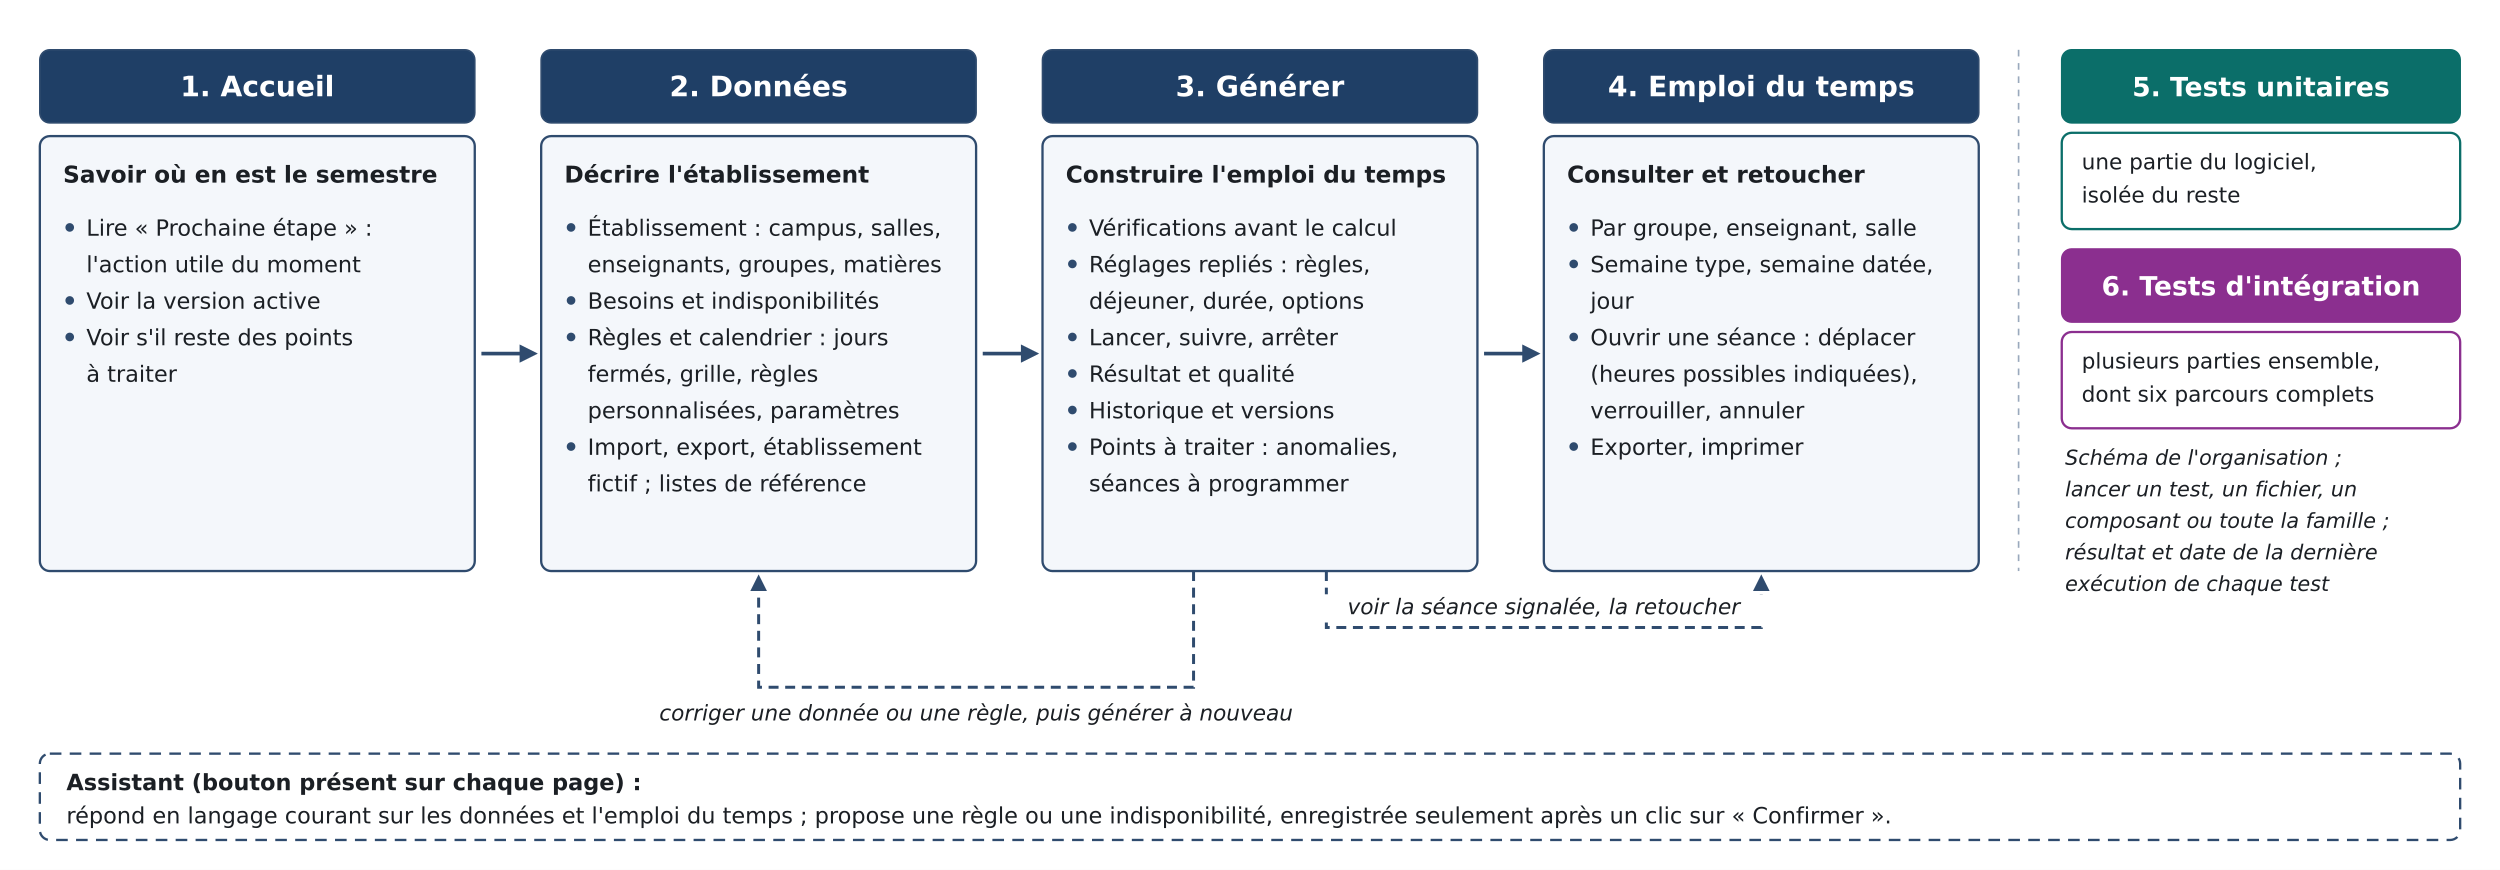
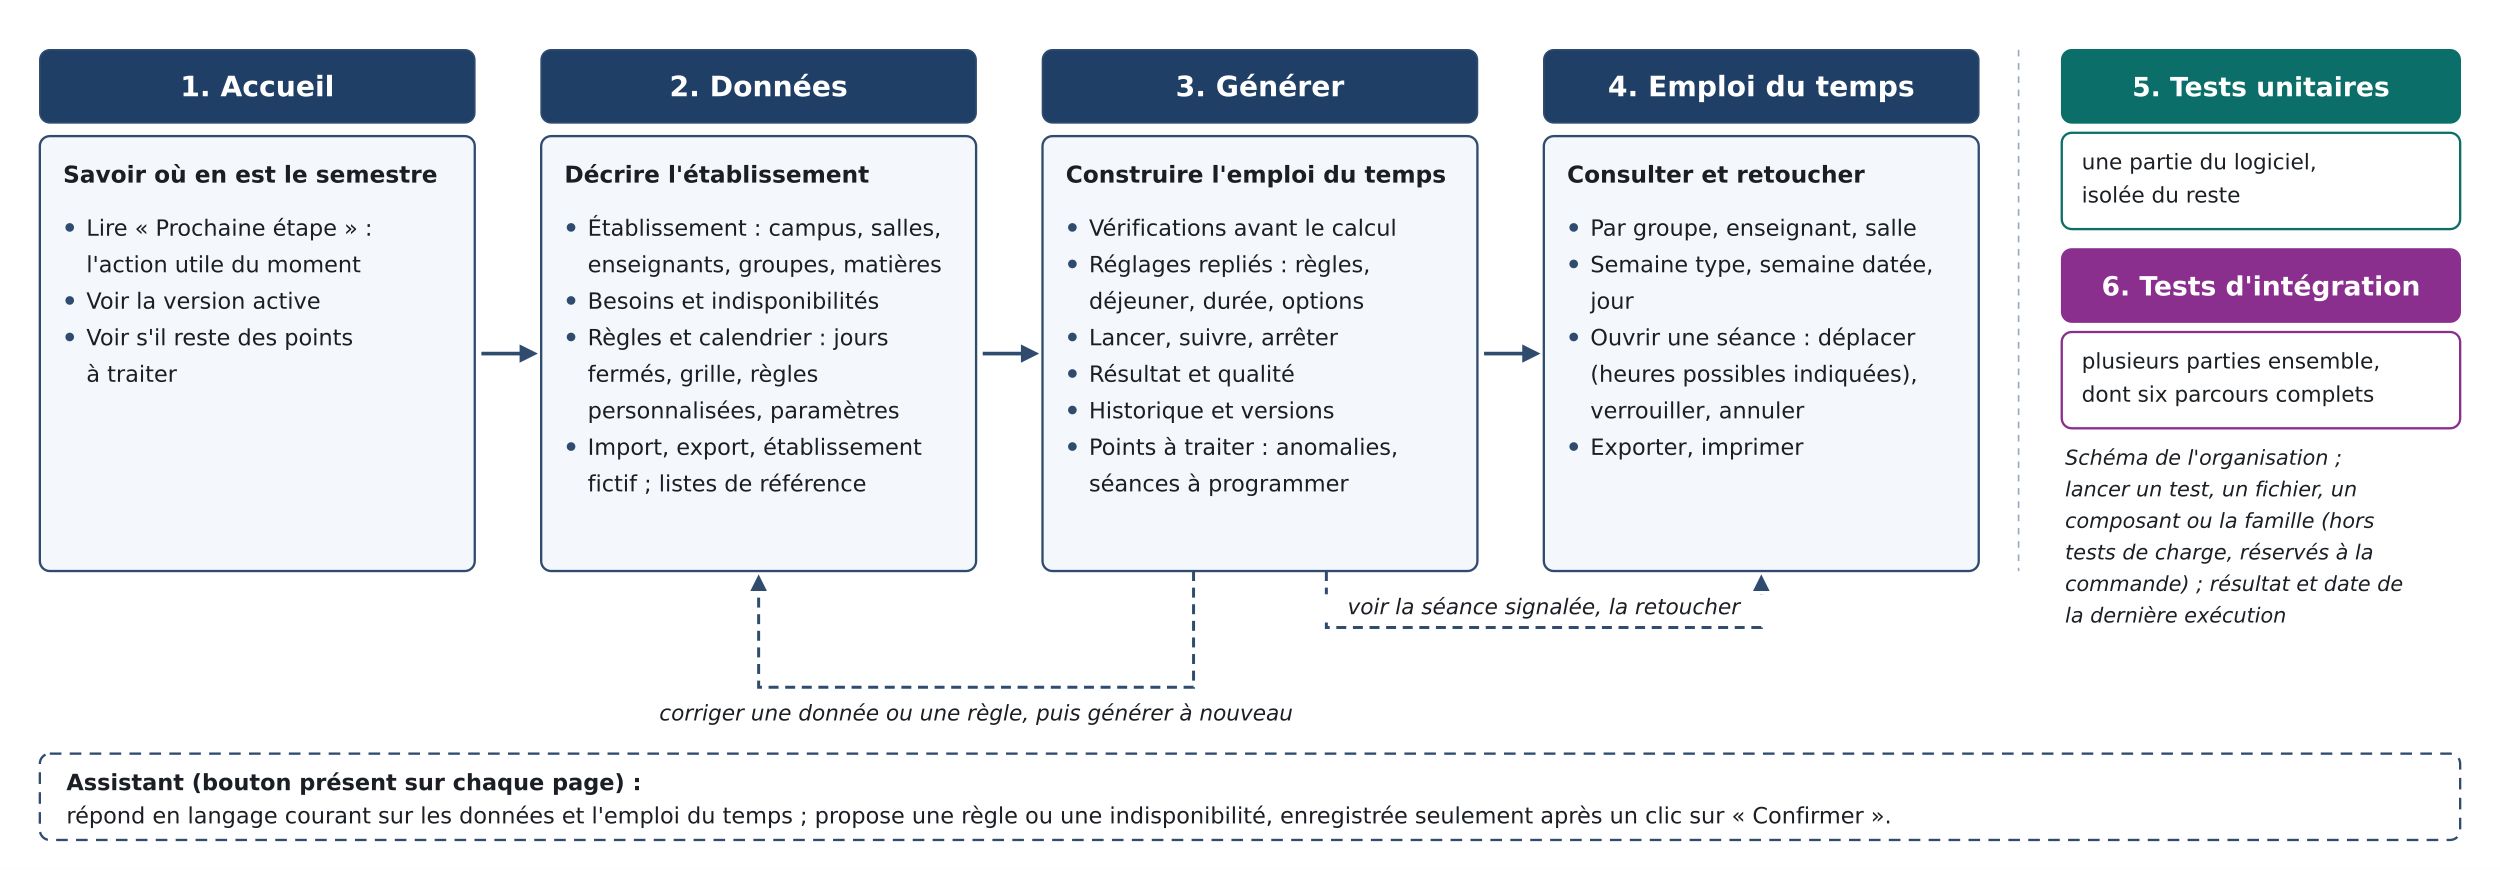
<svg xmlns="http://www.w3.org/2000/svg" width="1506" height="524" viewBox="0 0 1506 524" font-family="Segoe UI, DejaVu Sans, Helvetica, Arial, sans-serif">
  <rect x="0" y="0" width="1506" height="524" fill="#ffffff" />
  <rect x="24" y="30" width="262" height="44" rx="6" fill="#1f3f66" stroke="#2f4b6e" />
  <text x="155.0" y="58.0" font-size="17" text-anchor="middle" fill="#ffffff" font-weight="700">1. Accueil</text>
  <rect x="24" y="82" width="262" height="262" rx="6" fill="#f4f7fb" stroke="#2f4b6e" stroke-width="1.4" />
  <text x="38.0" y="110.0" font-size="14" text-anchor="start" fill="#1b1f24" font-weight="700">Savoir où en est le semestre</text>
  <circle cx="42" cy="137" r="2.6" fill="#2f4b6e" />
  <text x="52.0" y="142.0" font-size="13.5" text-anchor="start" fill="#1b1f24">Lire « Prochaine étape » :</text>
  <text x="52.0" y="164.0" font-size="13.5" text-anchor="start" fill="#1b1f24">l'action utile du moment</text>
  <circle cx="42" cy="181" r="2.6" fill="#2f4b6e" />
  <text x="52.0" y="186.0" font-size="13.5" text-anchor="start" fill="#1b1f24">Voir la version active</text>
  <circle cx="42" cy="203" r="2.6" fill="#2f4b6e" />
  <text x="52.0" y="208.0" font-size="13.5" text-anchor="start" fill="#1b1f24">Voir s'il reste des points</text>
  <text x="52.0" y="230.0" font-size="13.5" text-anchor="start" fill="#1b1f24">à traiter</text>
  <polyline points="290.0,213.0 320.0,213.0" fill="none" stroke="#2f4b6e" stroke-width="2.2" />
  <polygon points="324.0,213.0 313.0,218.5 313.0,207.5" fill="#2f4b6e" />
  <rect x="326" y="30" width="262" height="44" rx="6" fill="#1f3f66" stroke="#2f4b6e" />
  <text x="457.0" y="58.0" font-size="17" text-anchor="middle" fill="#ffffff" font-weight="700">2. Données</text>
  <rect x="326" y="82" width="262" height="262" rx="6" fill="#f4f7fb" stroke="#2f4b6e" stroke-width="1.4" />
  <text x="340.0" y="110.0" font-size="14" text-anchor="start" fill="#1b1f24" font-weight="700">Décrire l'établissement</text>
  <circle cx="344" cy="137" r="2.6" fill="#2f4b6e" />
  <text x="354.0" y="142.0" font-size="13.5" text-anchor="start" fill="#1b1f24">Établissement : campus, salles,</text>
  <text x="354.0" y="164.0" font-size="13.5" text-anchor="start" fill="#1b1f24">enseignants, groupes, matières</text>
  <circle cx="344" cy="181" r="2.6" fill="#2f4b6e" />
  <text x="354.0" y="186.0" font-size="13.5" text-anchor="start" fill="#1b1f24">Besoins et indisponibilités</text>
  <circle cx="344" cy="203" r="2.6" fill="#2f4b6e" />
  <text x="354.0" y="208.0" font-size="13.5" text-anchor="start" fill="#1b1f24">Règles et calendrier : jours</text>
  <text x="354.0" y="230.0" font-size="13.5" text-anchor="start" fill="#1b1f24">fermés, grille, règles</text>
  <text x="354.0" y="252.0" font-size="13.5" text-anchor="start" fill="#1b1f24">personnalisées, paramètres</text>
  <circle cx="344" cy="269" r="2.6" fill="#2f4b6e" />
  <text x="354.0" y="274.0" font-size="13.5" text-anchor="start" fill="#1b1f24">Import, export, établissement</text>
  <text x="354.0" y="296.0" font-size="13.5" text-anchor="start" fill="#1b1f24">fictif ; listes de référence</text>
  <polyline points="592.0,213.0 622.0,213.0" fill="none" stroke="#2f4b6e" stroke-width="2.2" />
  <polygon points="626.0,213.0 615.0,218.5 615.0,207.5" fill="#2f4b6e" />
  <rect x="628" y="30" width="262" height="44" rx="6" fill="#1f3f66" stroke="#2f4b6e" />
  <text x="759.0" y="58.0" font-size="17" text-anchor="middle" fill="#ffffff" font-weight="700">3. Générer</text>
  <rect x="628" y="82" width="262" height="262" rx="6" fill="#f4f7fb" stroke="#2f4b6e" stroke-width="1.4" />
  <text x="642.0" y="110.0" font-size="14" text-anchor="start" fill="#1b1f24" font-weight="700">Construire l'emploi du temps</text>
  <circle cx="646" cy="137" r="2.6" fill="#2f4b6e" />
  <text x="656.0" y="142.0" font-size="13.5" text-anchor="start" fill="#1b1f24">Vérifications avant le calcul</text>
  <circle cx="646" cy="159" r="2.6" fill="#2f4b6e" />
  <text x="656.0" y="164.0" font-size="13.5" text-anchor="start" fill="#1b1f24">Réglages repliés : règles,</text>
  <text x="656.0" y="186.0" font-size="13.5" text-anchor="start" fill="#1b1f24">déjeuner, durée, options</text>
  <circle cx="646" cy="203" r="2.6" fill="#2f4b6e" />
  <text x="656.0" y="208.0" font-size="13.5" text-anchor="start" fill="#1b1f24">Lancer, suivre, arrêter</text>
  <circle cx="646" cy="225" r="2.6" fill="#2f4b6e" />
  <text x="656.0" y="230.0" font-size="13.5" text-anchor="start" fill="#1b1f24">Résultat et qualité</text>
  <circle cx="646" cy="247" r="2.6" fill="#2f4b6e" />
  <text x="656.0" y="252.0" font-size="13.5" text-anchor="start" fill="#1b1f24">Historique et versions</text>
  <circle cx="646" cy="269" r="2.6" fill="#2f4b6e" />
  <text x="656.0" y="274.0" font-size="13.5" text-anchor="start" fill="#1b1f24">Points à traiter : anomalies,</text>
  <text x="656.0" y="296.0" font-size="13.5" text-anchor="start" fill="#1b1f24">séances à programmer</text>
  <polyline points="894.0,213.0 924.0,213.0" fill="none" stroke="#2f4b6e" stroke-width="2.2" />
  <polygon points="928.0,213.0 917.0,218.5 917.0,207.5" fill="#2f4b6e" />
  <rect x="930" y="30" width="262" height="44" rx="6" fill="#1f3f66" stroke="#2f4b6e" />
  <text x="1061.0" y="58.0" font-size="17" text-anchor="middle" fill="#ffffff" font-weight="700">4. Emploi du temps</text>
  <rect x="930" y="82" width="262" height="262" rx="6" fill="#f4f7fb" stroke="#2f4b6e" stroke-width="1.4" />
  <text x="944.0" y="110.0" font-size="14" text-anchor="start" fill="#1b1f24" font-weight="700">Consulter et retoucher</text>
  <circle cx="948" cy="137" r="2.6" fill="#2f4b6e" />
  <text x="958.0" y="142.0" font-size="13.5" text-anchor="start" fill="#1b1f24">Par groupe, enseignant, salle</text>
  <circle cx="948" cy="159" r="2.6" fill="#2f4b6e" />
  <text x="958.0" y="164.0" font-size="13.5" text-anchor="start" fill="#1b1f24">Semaine type, semaine datée,</text>
  <text x="958.0" y="186.0" font-size="13.5" text-anchor="start" fill="#1b1f24">jour</text>
  <circle cx="948" cy="203" r="2.6" fill="#2f4b6e" />
  <text x="958.0" y="208.0" font-size="13.5" text-anchor="start" fill="#1b1f24">Ouvrir une séance : déplacer</text>
  <text x="958.0" y="230.0" font-size="13.5" text-anchor="start" fill="#1b1f24">(heures possibles indiquées),</text>
  <text x="958.0" y="252.0" font-size="13.5" text-anchor="start" fill="#1b1f24">verrouiller, annuler</text>
  <circle cx="948" cy="269" r="2.6" fill="#2f4b6e" />
  <text x="958.0" y="274.0" font-size="13.5" text-anchor="start" fill="#1b1f24">Exporter, imprimer</text>
  <polyline points="1216.0,30.0 1216.0,344.0" fill="none" stroke="#9aa9bd" stroke-width="1.0" stroke-dasharray="4,4" />
  <rect x="1242" y="30" width="240" height="44" rx="6" fill="#0b6e69" stroke="#0b6e69" />
  <text x="1362.0" y="58.0" font-size="16" text-anchor="middle" fill="#ffffff" font-weight="700">5. Tests unitaires</text>
  <rect x="1242" y="80" width="240" height="58" rx="6" fill="#ffffff" stroke="#0b6e69" stroke-width="1.4" />
  <text x="1254.0" y="102.0" font-size="13" text-anchor="start" fill="#1b1f24">une partie du logiciel,</text>
  <text x="1254.0" y="122.0" font-size="13" text-anchor="start" fill="#1b1f24">isolée du reste</text>
  <rect x="1242" y="150" width="240" height="44" rx="6" fill="#8b2f8f" stroke="#8b2f8f" />
  <text x="1362.0" y="178.0" font-size="16" text-anchor="middle" fill="#ffffff" font-weight="700">6. Tests d'intégration</text>
  <rect x="1242" y="200" width="240" height="58" rx="6" fill="#ffffff" stroke="#8b2f8f" stroke-width="1.4" />
  <text x="1254.0" y="222.0" font-size="13" text-anchor="start" fill="#1b1f24">plusieurs parties ensemble,</text>
  <text x="1254.0" y="242.0" font-size="13" text-anchor="start" fill="#1b1f24">dont six parcours complets</text>
  <text x="1244.0" y="280.0" font-size="12.5" text-anchor="start" fill="#1b1f24" font-style="italic">Schéma de l'organisation ;</text>
  <text x="1244.0" y="299.0" font-size="12.5" text-anchor="start" fill="#1b1f24" font-style="italic">lancer un test, un fichier, un</text>
-   <text x="1244.0" y="318.0" font-size="12.5" text-anchor="start" fill="#1b1f24" font-style="italic">composant ou toute la famille ;</text>
-   <text x="1244.0" y="337.0" font-size="12.5" text-anchor="start" fill="#1b1f24" font-style="italic">résultat et date de la dernière</text>
-   <text x="1244.0" y="356.0" font-size="12.5" text-anchor="start" fill="#1b1f24" font-style="italic">exécution de chaque test</text>
+   <text x="1244.0" y="318.0" font-size="12.5" text-anchor="start" fill="#1b1f24" font-style="italic">composant ou la famille (hors</text>
+   <text x="1244.0" y="337.0" font-size="12.5" text-anchor="start" fill="#1b1f24" font-style="italic">tests de charge, réservés à la</text>
+   <text x="1244.0" y="356.0" font-size="12.5" text-anchor="start" fill="#1b1f24" font-style="italic">commande) ; résultat et date de</text>
+   <text x="1244.0" y="375.0" font-size="12.5" text-anchor="start" fill="#1b1f24" font-style="italic">la dernière exécution</text>
  <polyline points="799.0,344.0 799.0,378.0 1061.0,378.0 1061.0,352.0" fill="none" stroke="#2f4b6e" stroke-width="1.8" stroke-dasharray="6,4" />
  <polygon points="1061.0,346.0 1066.0,356.0 1056.0,356.0" fill="#2f4b6e" />
  <rect x="794.7" y="358.0" width="270.6" height="17.0" fill="#ffffff" />
  <text x="930.0" y="370.0" font-size="13" text-anchor="middle" fill="#1b1f24" font-style="italic">voir la séance signalée, la retoucher</text>
  <polyline points="719.0,344.0 719.0,414.0 457.0,414.0 457.0,352.0" fill="none" stroke="#2f4b6e" stroke-width="1.8" stroke-dasharray="6,4" />
  <polygon points="457.0,346.0 462.0,356.0 452.0,356.0" fill="#2f4b6e" />
  <rect x="384.8" y="422.0" width="406.4" height="17.0" fill="#ffffff" />
  <text x="588.0" y="434.0" font-size="13" text-anchor="middle" fill="#1b1f24" font-style="italic">corriger une donnée ou une règle, puis générer à nouveau</text>
  <rect x="24" y="454" width="1458" height="52" rx="6" fill="#ffffff" stroke="#2f4b6e" stroke-width="1.4" stroke-dasharray="7,5" />
  <text x="40.0" y="476.0" font-size="13.5" text-anchor="start" fill="#1b1f24" font-weight="700">Assistant (bouton présent sur chaque page) :</text>
  <text x="40.0" y="496.0" font-size="13.5" text-anchor="start" fill="#1b1f24">répond en langage courant sur les données et l'emploi du temps ; propose une règle ou une indisponibilité, enregistrée seulement après un clic sur « Confirmer ».</text>
</svg>
